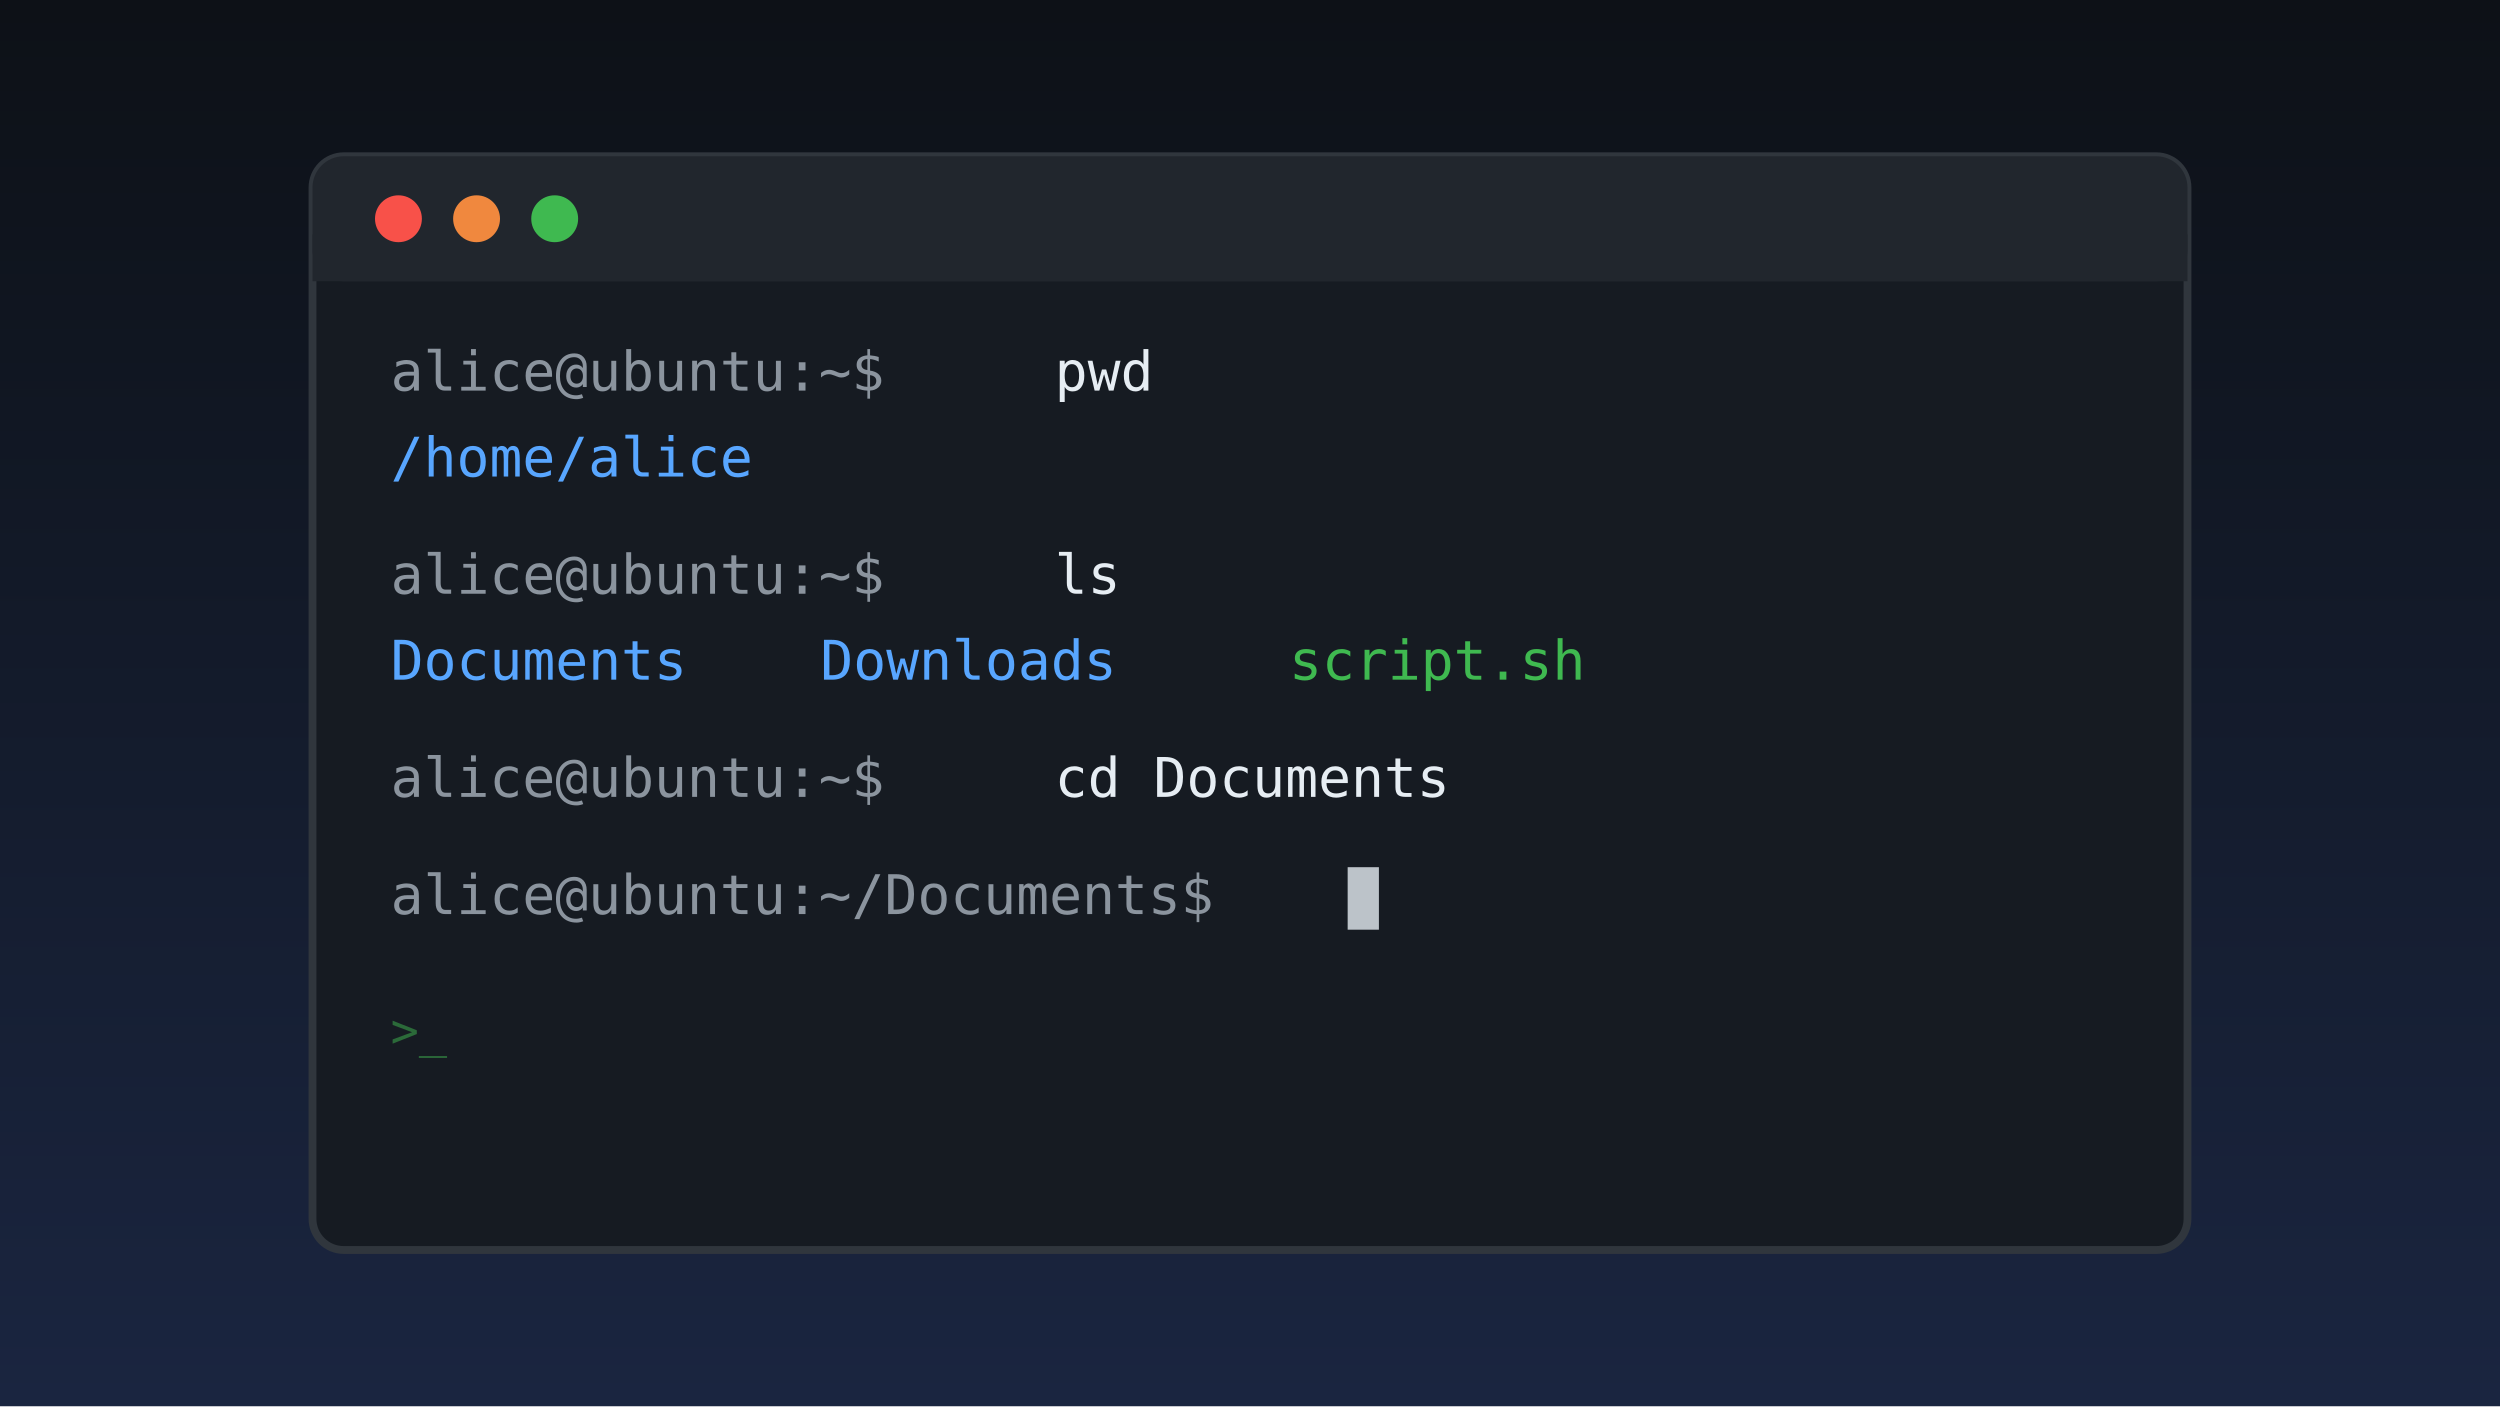
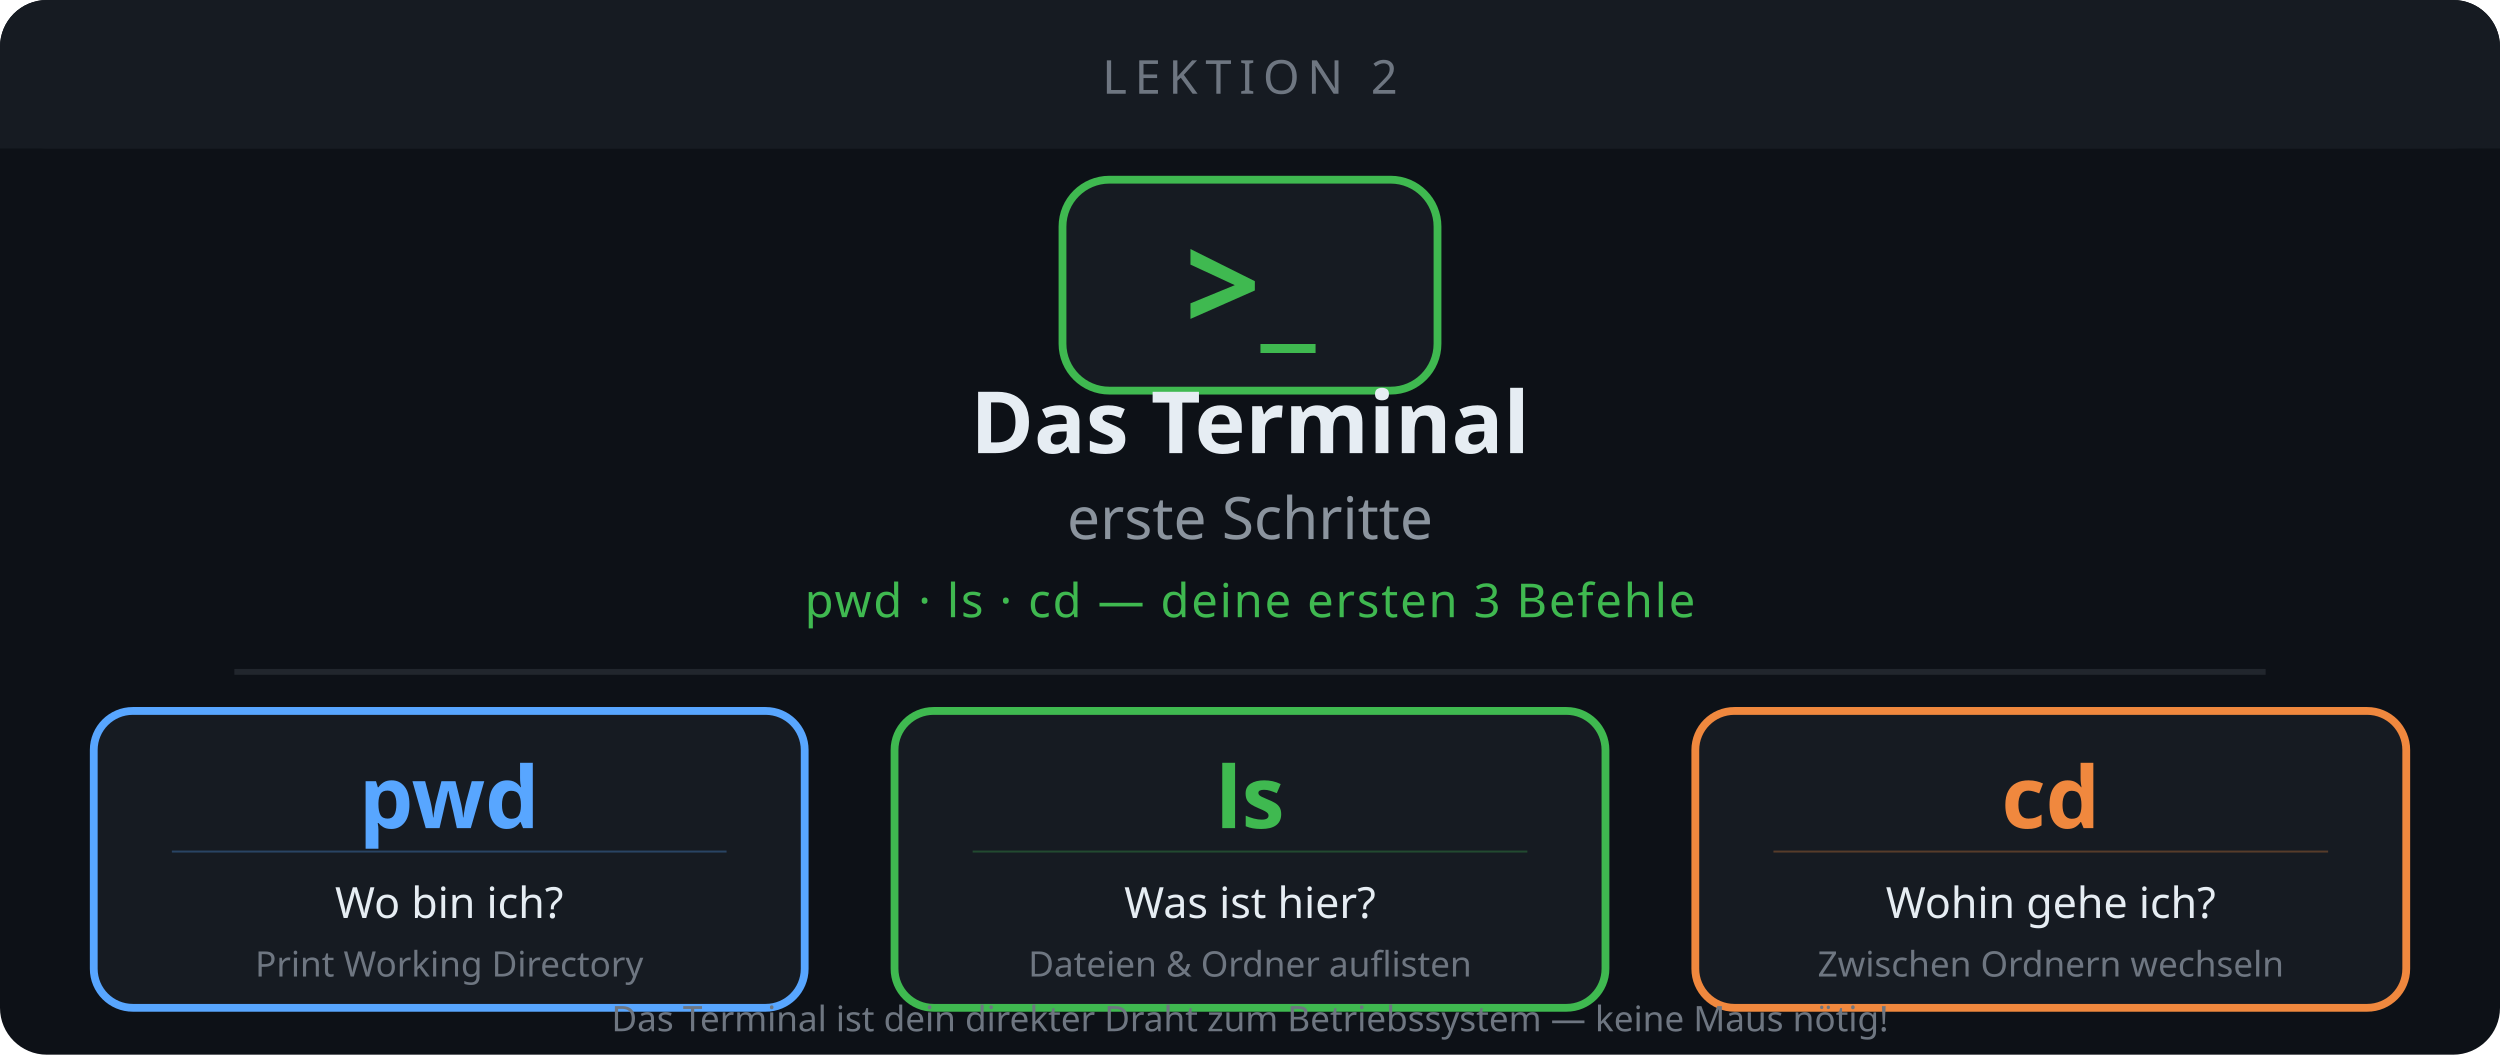
- <svg xmlns="http://www.w3.org/2000/svg" viewBox="0 0 640 360">
-   <defs>
-     <linearGradient id="bg" x1="0" y1="0" x2="0" y2="1">
-       <stop offset="0%" stop-color="#0d1117" />
-       <stop offset="100%" stop-color="#1a2540" />
-     </linearGradient>
-   </defs>
-   <rect width="640" height="360" fill="url(#bg)" />
-   <rect x="80" y="40" width="480" height="280" rx="8" fill="#161b22" stroke="#30363d" stroke-width="2" />
-   <rect x="80" y="40" width="480" height="32" rx="8" fill="#21262d" />
-   <rect x="80" y="60" width="480" height="12" fill="#21262d" />
-   <circle cx="102" cy="56" r="6" fill="#f85149" />
-   <circle cx="122" cy="56" r="6" fill="#f0883e" />
-   <circle cx="142" cy="56" r="6" fill="#3fb950" />
-   <text x="100" y="100" font-family="monospace" font-size="14" fill="#8b949e">alice@ubuntu:~$</text>
-   <text x="270" y="100" font-family="monospace" font-size="14" fill="#e6edf3"> pwd</text>
-   <text x="100" y="122" font-family="monospace" font-size="14" fill="#58a6ff">/home/alice</text>
-   <text x="100" y="152" font-family="monospace" font-size="14" fill="#8b949e">alice@ubuntu:~$</text>
-   <text x="270" y="152" font-family="monospace" font-size="14" fill="#e6edf3"> ls</text>
-   <text x="100" y="174" font-family="monospace" font-size="14" fill="#58a6ff">Documents</text>
-   <text x="210" y="174" font-family="monospace" font-size="14" fill="#58a6ff">Downloads</text>
-   <text x="330" y="174" font-family="monospace" font-size="14" fill="#3fb950">script.sh</text>
-   <text x="100" y="204" font-family="monospace" font-size="14" fill="#8b949e">alice@ubuntu:~$</text>
-   <text x="270" y="204" font-family="monospace" font-size="14" fill="#e6edf3"> cd Documents</text>
-   <text x="100" y="234" font-family="monospace" font-size="14" fill="#8b949e">alice@ubuntu:~/Documents$</text>
-   <rect x="345" y="222" width="8" height="16" fill="#e6edf3" opacity="0.8" />
-   <text x="100" y="268" font-family="monospace" font-size="12" fill="#3fb950" opacity="0.5">&gt;_</text>
+ <svg xmlns="http://www.w3.org/2000/svg" viewBox="0 0 640 270" width="640" height="270">
+   <style>
+   .f { font-family: sans-serif; }
+   .ti { animation: tia 13s infinite; }
+   @keyframes tia { 0%,3%{opacity:0} 8%,87%{opacity:1} 92%,100%{opacity:0} }
+   .hero { animation: heroa 13s infinite; }
+   @keyframes heroa { 0%,5%{opacity:0} 10%,87%{opacity:1} 92%,100%{opacity:0} }
+   .sub { animation: suba 13s infinite; }
+   @keyframes suba { 0%,18%{opacity:0} 24%,87%{opacity:1} 92%,100%{opacity:0} }
+   .c1 { animation: c1a 13s infinite; }
+   @keyframes c1a { 0%,34%{opacity:0} 40%,87%{opacity:1} 92%,100%{opacity:0} }
+   .c2 { animation: c2a 13s infinite; }
+   @keyframes c2a { 0%,50%{opacity:0} 56%,87%{opacity:1} 92%,100%{opacity:0} }
+   .c3 { animation: c3a 13s infinite; }
+   @keyframes c3a { 0%,64%{opacity:0} 70%,87%{opacity:1} 92%,100%{opacity:0} }
+   .ft { animation: fta 13s infinite; }
+   @keyframes fta { 0%,78%{opacity:0} 82%,87%{opacity:1} 92%,100%{opacity:0} }
+ </style>
+   <rect width="640" height="270" rx="12" fill="#0d1117" />
+   <rect width="640" height="38" rx="12" fill="#161b22" />
+   <rect y="26" width="640" height="12" fill="#161b22" />
+   <text class="f ti" x="320" y="24" text-anchor="middle" font-size="12" fill="#6e7681" letter-spacing="2">LEKTION 2</text>
+   <g class="hero">
+     <rect x="272" y="46" width="96" height="54" rx="12" fill="#161b22" stroke="#3fb950" stroke-width="2" />
+     <text class="f" x="320" y="85" text-anchor="middle" font-size="34" fill="#3fb950" font-weight="bold">&gt;_</text>
+     <text class="f" x="320" y="116" text-anchor="middle" font-size="22" fill="#e6edf3" font-weight="bold">Das Terminal</text>
+     <text class="f" x="320" y="138" text-anchor="middle" font-size="15" fill="#8b949e">erste Schritte</text>
+   </g>
+   <text class="f sub" x="320" y="158" text-anchor="middle" font-size="12" fill="#3fb950" letter-spacing="0.5">pwd · ls · cd — deine ersten 3 Befehle</text>
+   <line x1="60" y1="172" x2="580" y2="172" stroke="#21262d" stroke-width="1.5" />
+   <g class="c1">
+     <rect x="24" y="182" width="182" height="76" rx="10" fill="#161b22" stroke="#58a6ff" stroke-width="2" />
+     <text class="f" x="115" y="212" text-anchor="middle" font-size="22" fill="#58a6ff" font-weight="bold">pwd</text>
+     <line x1="44" y1="218" x2="186" y2="218" stroke="#58a6ff" stroke-width="0.5" opacity="0.3" />
+     <text class="f" x="115" y="235" text-anchor="middle" font-size="11" fill="#e6edf3">Wo bin ich?</text>
+     <text class="f" x="115" y="250" text-anchor="middle" font-size="9" fill="#6e7681">Print Working Directory</text>
+   </g>
+   <g class="c2">
+     <rect x="229" y="182" width="182" height="76" rx="10" fill="#161b22" stroke="#3fb950" stroke-width="2" />
+     <text class="f" x="320" y="212" text-anchor="middle" font-size="22" fill="#3fb950" font-weight="bold">ls</text>
+     <line x1="249" y1="218" x2="391" y2="218" stroke="#3fb950" stroke-width="0.5" opacity="0.3" />
+     <text class="f" x="320" y="235" text-anchor="middle" font-size="11" fill="#e6edf3">Was ist hier?</text>
+     <text class="f" x="320" y="250" text-anchor="middle" font-size="9" fill="#6e7681">Dateien &amp; Ordner auflisten</text>
+   </g>
+   <g class="c3">
+     <rect x="434" y="182" width="182" height="76" rx="10" fill="#161b22" stroke="#f0883e" stroke-width="2" />
+     <text class="f" x="525" y="212" text-anchor="middle" font-size="22" fill="#f0883e" font-weight="bold">cd</text>
+     <line x1="454" y1="218" x2="596" y2="218" stroke="#f0883e" stroke-width="0.5" opacity="0.3" />
+     <text class="f" x="525" y="235" text-anchor="middle" font-size="11" fill="#e6edf3">Wohin gehe ich?</text>
+     <text class="f" x="525" y="250" text-anchor="middle" font-size="9" fill="#6e7681">Zwischen Ordnern wechseln</text>
+   </g>
+   <text class="f ft" x="320" y="264" text-anchor="middle" font-size="9" fill="#6e7681">Das Terminal ist dein direkter Draht zum Betriebssystem — keine Maus nötig!</text>
</svg>
